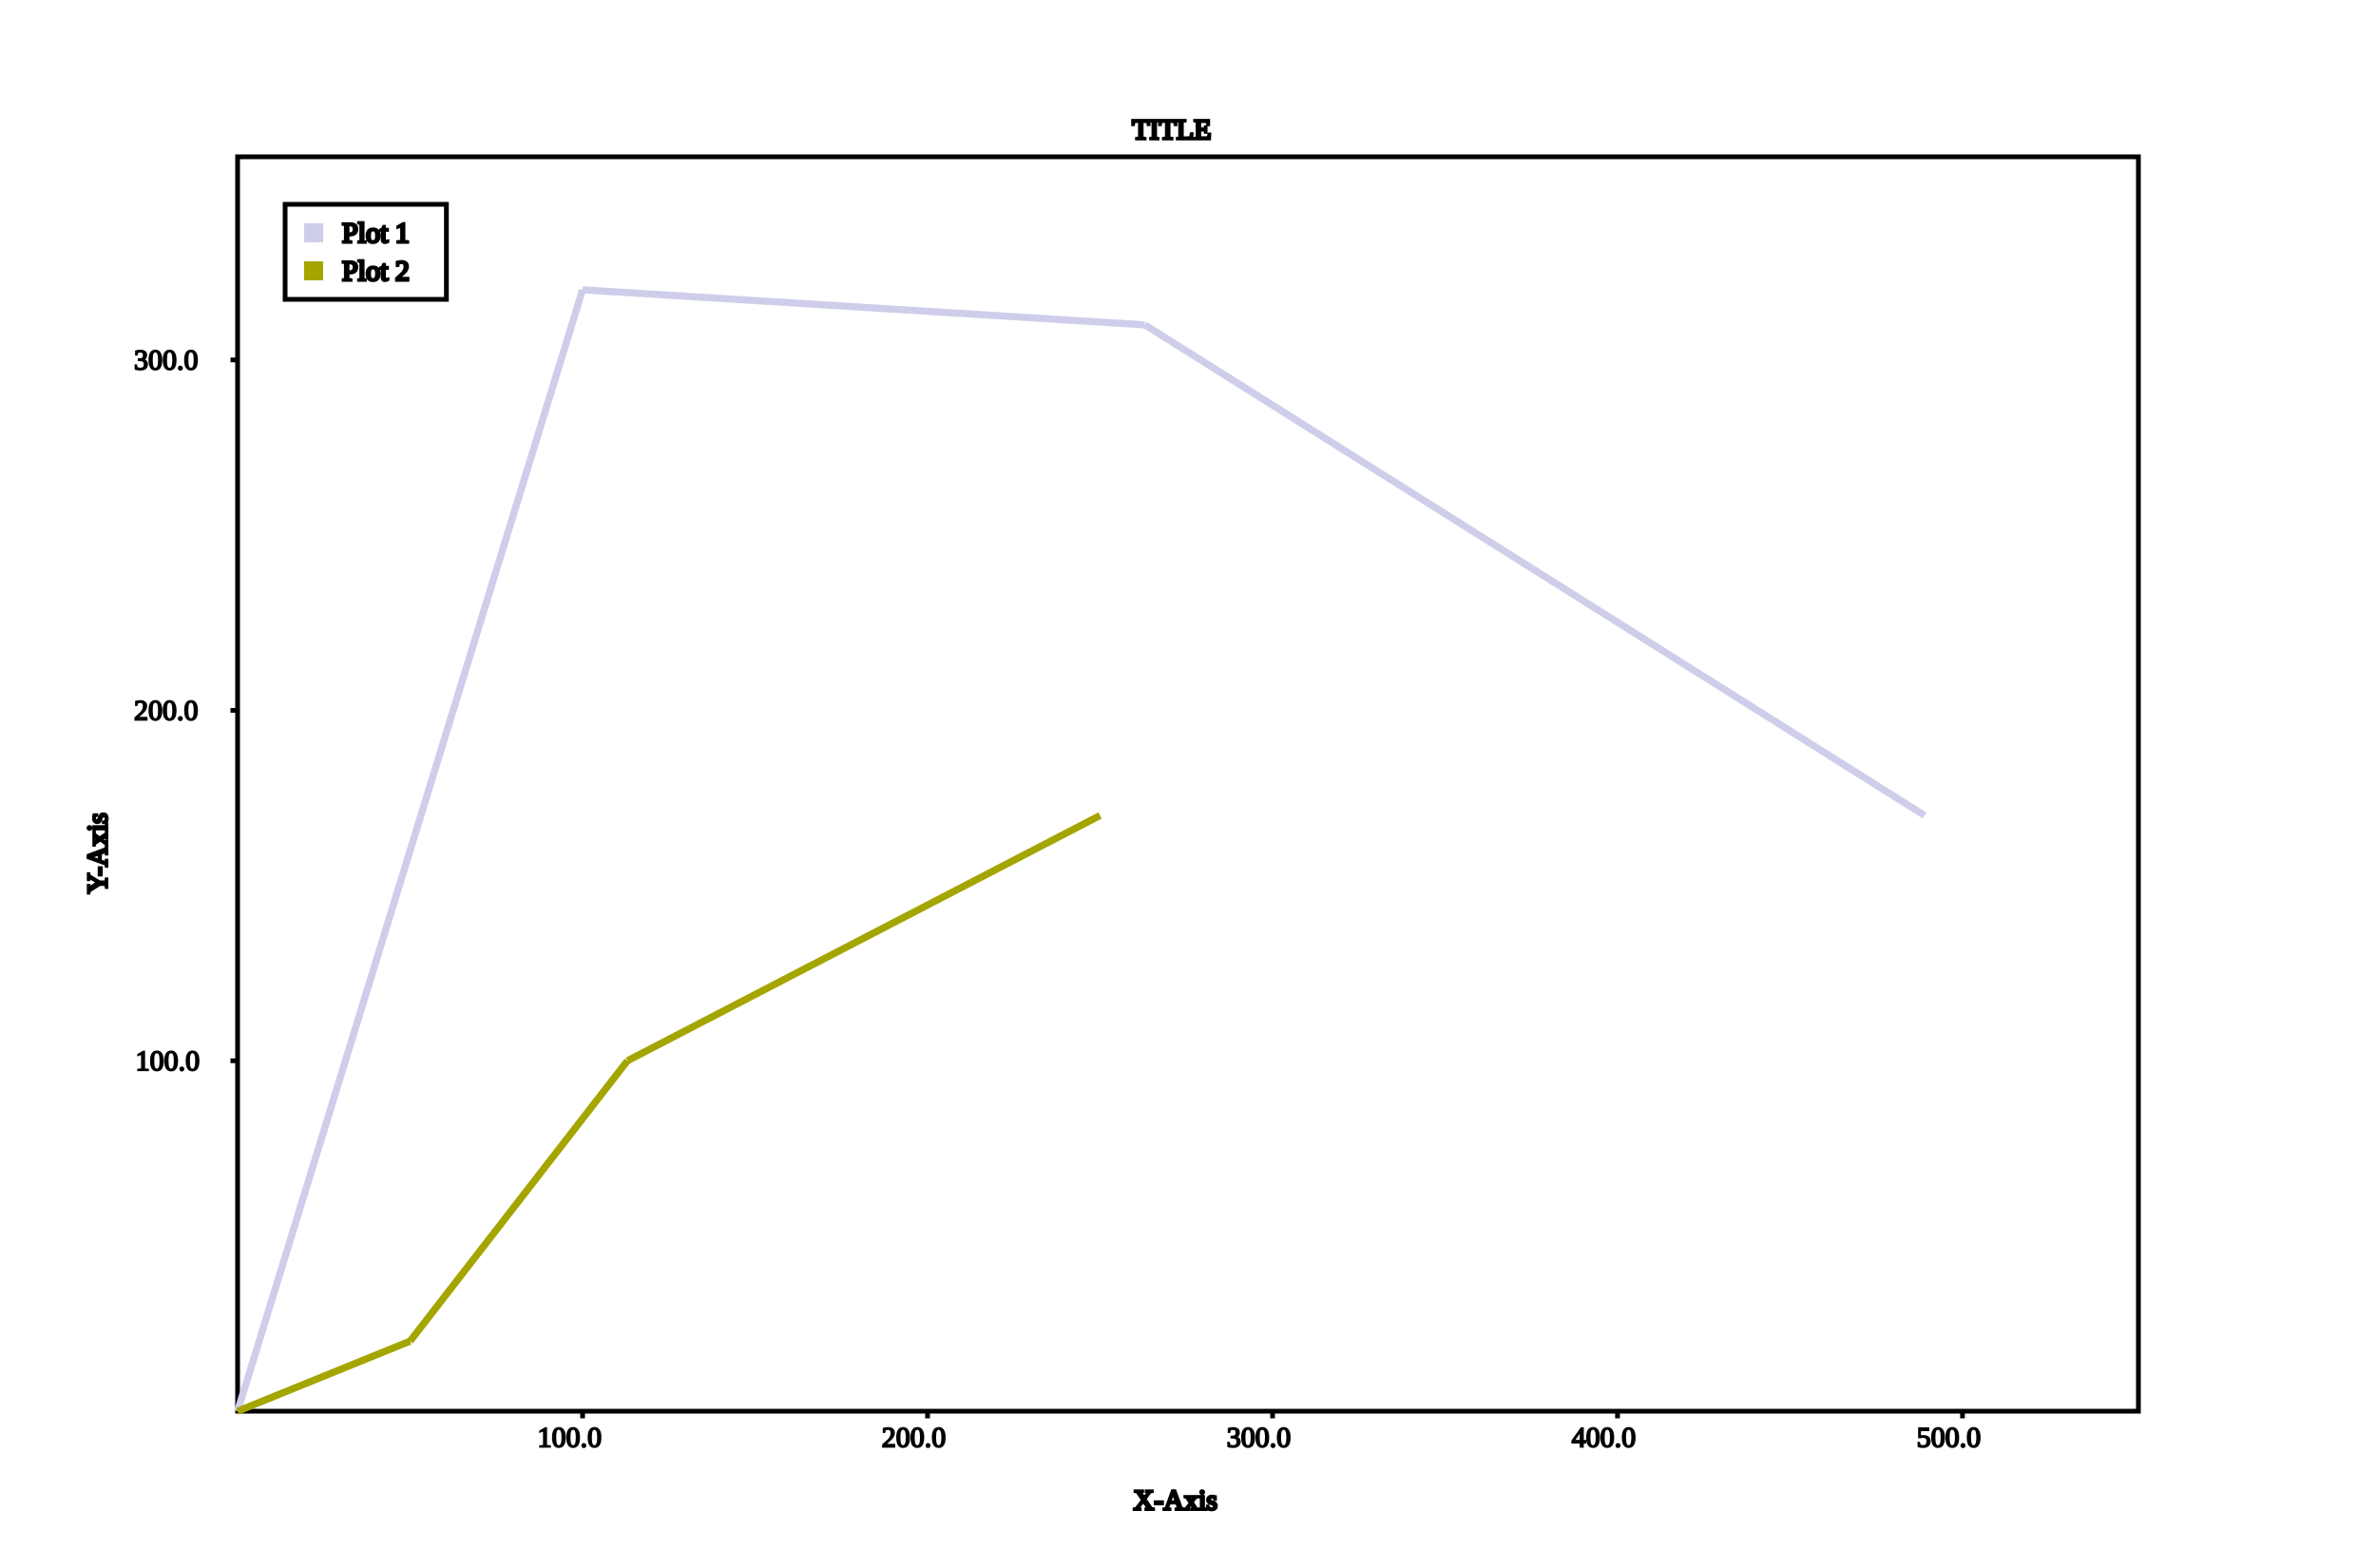
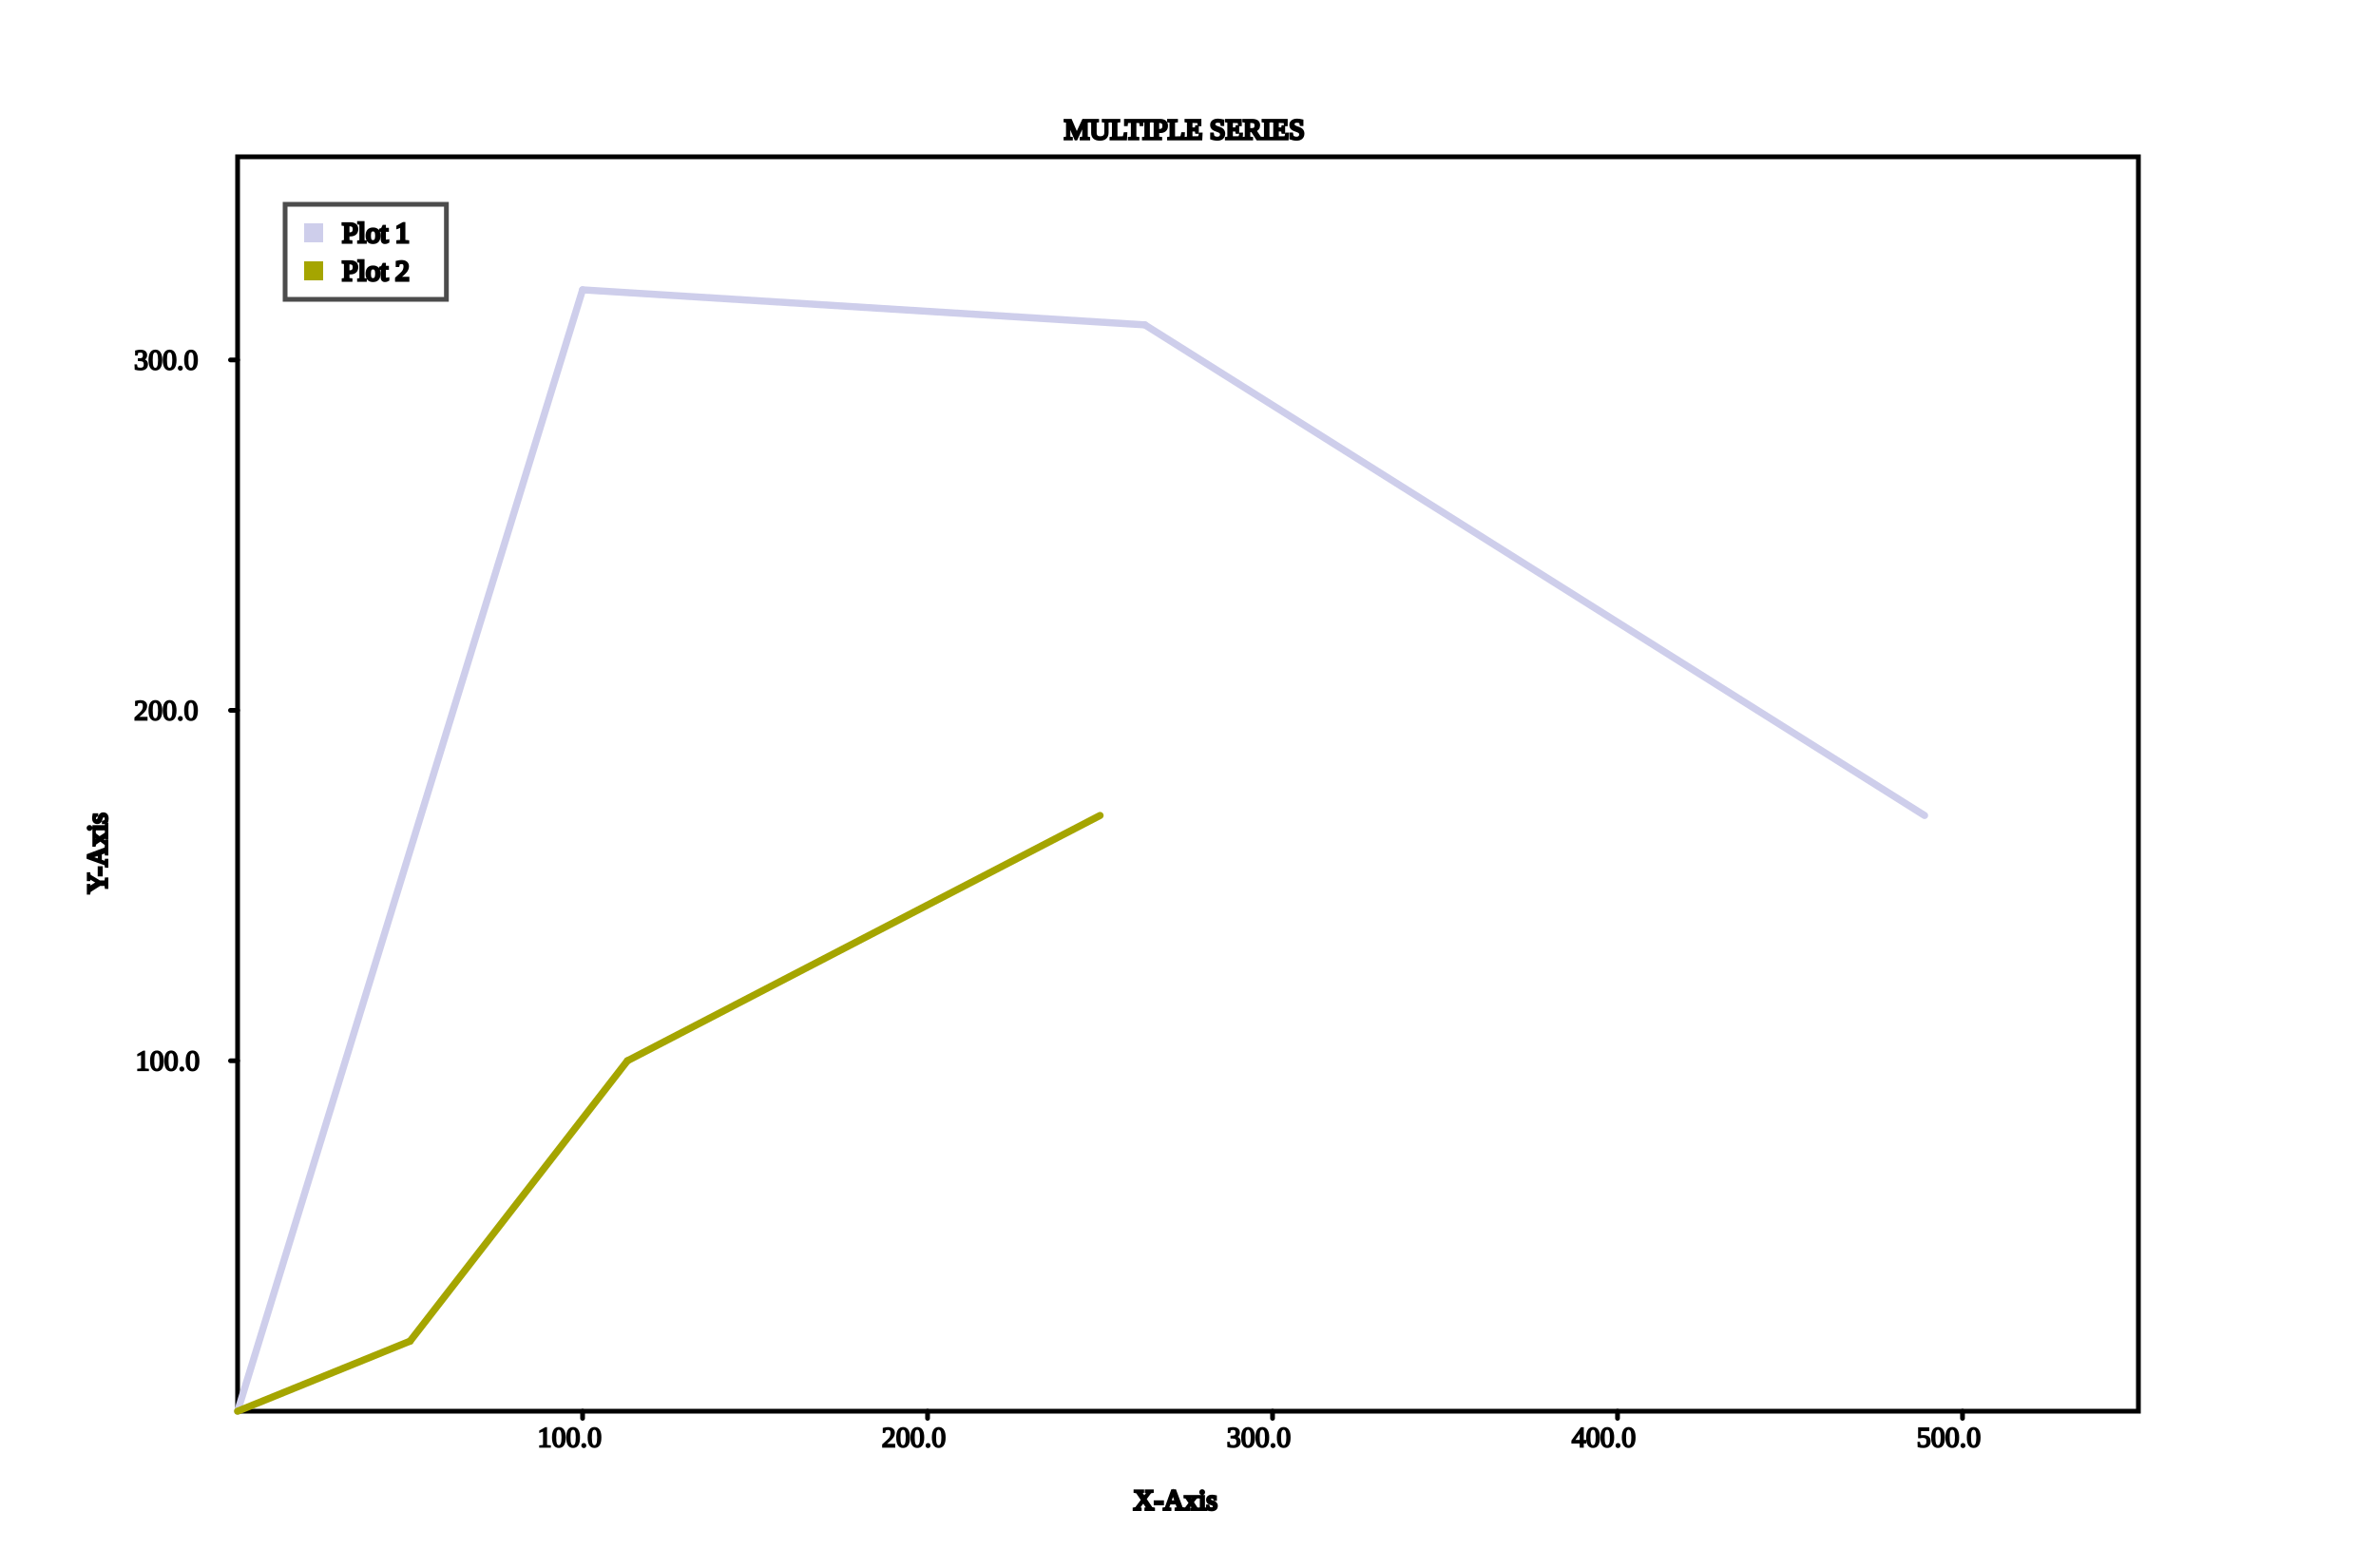
<svg xmlns="http://www.w3.org/2000/svg" height="660.0" width="1000.0" version="4.0">
  <rect width="100%" height="100%" fill="white" />
  <rect x="100.0" y="66.0" width="800.0" height="528.0" style="fill:rgb(255,255,255);stroke-width:2.0;stroke:rgb(0.0,0.0,0.0)" />
-   <line x1="245.194" y1="597.0" x2="245.194" y2="594.0" style="stroke:rgb(0.0,0.0,0.0);stroke-width:2.0" />
+   <line x1="245.194" y1="597.0" x2="245.194" y2="594.0" style="stroke:rgb(0.0,0.0,0.0);stroke-width:2.0;opacity:1.0;stroke-linecap:round" />
  <text x="226.214" y="609.0" stroke="#000000" stroke-width="0.7" transform="rotate(-0.0,226.2143,609.0)">100.0</text>
-   <line x1="390.389" y1="597.0" x2="390.389" y2="594.0" style="stroke:rgb(0.0,0.0,0.0);stroke-width:2.0" />
+   <line x1="390.389" y1="597.0" x2="390.389" y2="594.0" style="stroke:rgb(0.0,0.0,0.0);stroke-width:2.0;opacity:1.0;stroke-linecap:round" />
  <text x="371.089" y="609.0" stroke="#000000" stroke-width="0.7" transform="rotate(-0.0,371.0886,609.0)">200.0</text>
-   <line x1="535.583" y1="597.0" x2="535.583" y2="594.0" style="stroke:rgb(0.0,0.0,0.0);stroke-width:2.0" />
+   <line x1="535.583" y1="597.0" x2="535.583" y2="594.0" style="stroke:rgb(0.0,0.0,0.0);stroke-width:2.0;opacity:1.0;stroke-linecap:round" />
  <text x="516.283" y="609.0" stroke="#000000" stroke-width="0.7" transform="rotate(-0.0,516.2828,609.0)">300.0</text>
-   <line x1="680.777" y1="597.0" x2="680.777" y2="594.0" style="stroke:rgb(0.0,0.0,0.0);stroke-width:2.0" />
+   <line x1="680.777" y1="597.0" x2="680.777" y2="594.0" style="stroke:rgb(0.0,0.0,0.0);stroke-width:2.0;opacity:1.0;stroke-linecap:round" />
  <text x="661.477" y="609.0" stroke="#000000" stroke-width="0.7" transform="rotate(-0.0,661.4771,609.0)">400.0</text>
-   <line x1="825.971" y1="597.0" x2="825.971" y2="594.0" style="stroke:rgb(0.0,0.0,0.0);stroke-width:2.0" />
+   <line x1="825.971" y1="597.0" x2="825.971" y2="594.0" style="stroke:rgb(0.0,0.0,0.0);stroke-width:2.0;opacity:1.0;stroke-linecap:round" />
  <text x="806.671" y="609.0" stroke="#000000" stroke-width="0.7" transform="rotate(-0.0,806.6714,609.0)">500.0</text>
-   <line x1="97.0" y1="446.5" x2="100.0" y2="446.5" style="stroke:rgb(0.0,0.0,0.0);stroke-width:2.0" />
+   <line x1="97.0" y1="446.5" x2="100.0" y2="446.5" style="stroke:rgb(0.0,0.0,0.0);stroke-width:2.0;opacity:1.0;stroke-linecap:round" />
  <text x="57.04" y="450.5" stroke="#000000" stroke-width="0.7" transform="rotate(-0.0,57.04,450.5)">100.0</text>
-   <line x1="97.0" y1="299.0" x2="100.0" y2="299.0" style="stroke:rgb(0.0,0.0,0.0);stroke-width:2.0" />
+   <line x1="97.0" y1="299.0" x2="100.0" y2="299.0" style="stroke:rgb(0.0,0.0,0.0);stroke-width:2.0;opacity:1.0;stroke-linecap:round" />
  <text x="56.4" y="303.0" stroke="#000000" stroke-width="0.7" transform="rotate(-0.0,56.4,303.0)">200.0</text>
-   <line x1="97.0" y1="151.5" x2="100.0" y2="151.5" style="stroke:rgb(0.0,0.0,0.0);stroke-width:2.0" />
+   <line x1="97.0" y1="151.5" x2="100.0" y2="151.5" style="stroke:rgb(0.0,0.0,0.0);stroke-width:2.0;opacity:1.0;stroke-linecap:round" />
  <text x="56.4" y="155.5" stroke="#000000" stroke-width="0.7" transform="rotate(-0.0,56.4,155.5)">300.0</text>
-   <line x1="100.0" y1="594.0" x2="245.194" y2="122.0" style="stroke:rgb(206.04,206.04,235.11);stroke-width:3.0" />
-   <line x1="245.194" y1="122.0" x2="481.861" y2="136.75" style="stroke:rgb(206.04,206.04,235.11);stroke-width:3.0" />
-   <line x1="481.861" y1="136.75" x2="810.0" y2="343.25" style="stroke:rgb(206.04,206.04,235.11);stroke-width:3.0" />
-   <line x1="100.0" y1="594.0" x2="172.597" y2="564.5" style="stroke:rgb(164.985,164.985,0.0);stroke-width:3.0" />
-   <line x1="172.597" y1="564.5" x2="264.07" y2="446.5" style="stroke:rgb(164.985,164.985,0.0);stroke-width:3.0" />
-   <line x1="264.07" y1="446.5" x2="462.986" y2="343.25" style="stroke:rgb(164.985,164.985,0.0);stroke-width:3.0" />
-   <text x="476.475" y="58.5" stroke="#000000" stroke-width="1.2" transform="rotate(0,476.475,58.5)">TITLE</text>
+   <line x1="100.0" y1="594.0" x2="245.194" y2="122.0" style="stroke:rgb(206.04,206.04,235.11);stroke-width:3.0;opacity:1.0;stroke-linecap:round" />
+   <line x1="245.194" y1="122.0" x2="481.861" y2="136.75" style="stroke:rgb(206.04,206.04,235.11);stroke-width:3.0;opacity:1.0;stroke-linecap:round" />
+   <line x1="481.861" y1="136.75" x2="810.0" y2="343.25" style="stroke:rgb(206.04,206.04,235.11);stroke-width:3.0;opacity:1.0;stroke-linecap:round" />
+   <line x1="100.0" y1="594.0" x2="172.597" y2="564.5" style="stroke:rgb(164.985,164.985,0.0);stroke-width:3.0;opacity:1.0;stroke-linecap:round" />
+   <line x1="172.597" y1="564.5" x2="264.07" y2="446.5" style="stroke:rgb(164.985,164.985,0.0);stroke-width:3.0;opacity:1.0;stroke-linecap:round" />
+   <line x1="264.07" y1="446.5" x2="462.986" y2="343.25" style="stroke:rgb(164.985,164.985,0.0);stroke-width:3.0;opacity:1.0;stroke-linecap:round" />
+   <text x="447.9" y="58.5" stroke="#000000" stroke-width="1.2" transform="rotate(0,447.9,58.5)">MULTIPLE SERIES</text>
  <text x="477.05" y="635.4" stroke="#000000" stroke-width="1.2" transform="rotate(0,477.05,635.4)">X-Axis</text>
  <text x="45.0" y="376.1" stroke="#000000" stroke-width="1.2" transform="rotate(-90.0,45.0,376.1)">Y-Axis</text>
-   <rect x="120.0" y="86.0" width="67.88" height="40.0" style="fill:rgb(255.0,255.0,255.0);stroke-width:2.0;stroke:rgb(0.0,0.0,0.0)" />
-   <rect x="128.0" y="94.0" width="8.0" height="8.0" style="fill:rgb(206.04,206.04,235.11);stroke-width:0;stroke:rgb(0,0,0)" />
+   <rect x="120.0" y="86.0" width="67.88" height="40.0" style="fill:rgb(255.0,255.0,255.0);stroke-width:2.0;stroke:rgb(0.0,0.0,0.0);opacity:0.7" />
+   <rect x="128.0" y="94.0" width="8.0" height="8.0" style="fill:rgb(206.04,206.04,235.11);stroke-width:0;stroke:rgb(0,0,0);opacity:1.0" />
  <text x="144.0" y="102.0" stroke="#000000" stroke-width="1.2" transform="rotate(0,144.0,102.0)">Plot 1</text>
-   <rect x="128.0" y="110.0" width="8.0" height="8.0" style="fill:rgb(164.985,164.985,0.0);stroke-width:0;stroke:rgb(0,0,0)" />
+   <rect x="128.0" y="110.0" width="8.0" height="8.0" style="fill:rgb(164.985,164.985,0.0);stroke-width:0;stroke:rgb(0,0,0);opacity:1.0" />
  <text x="144.0" y="118.0" stroke="#000000" stroke-width="1.2" transform="rotate(0,144.0,118.0)">Plot 2</text>
</svg>
